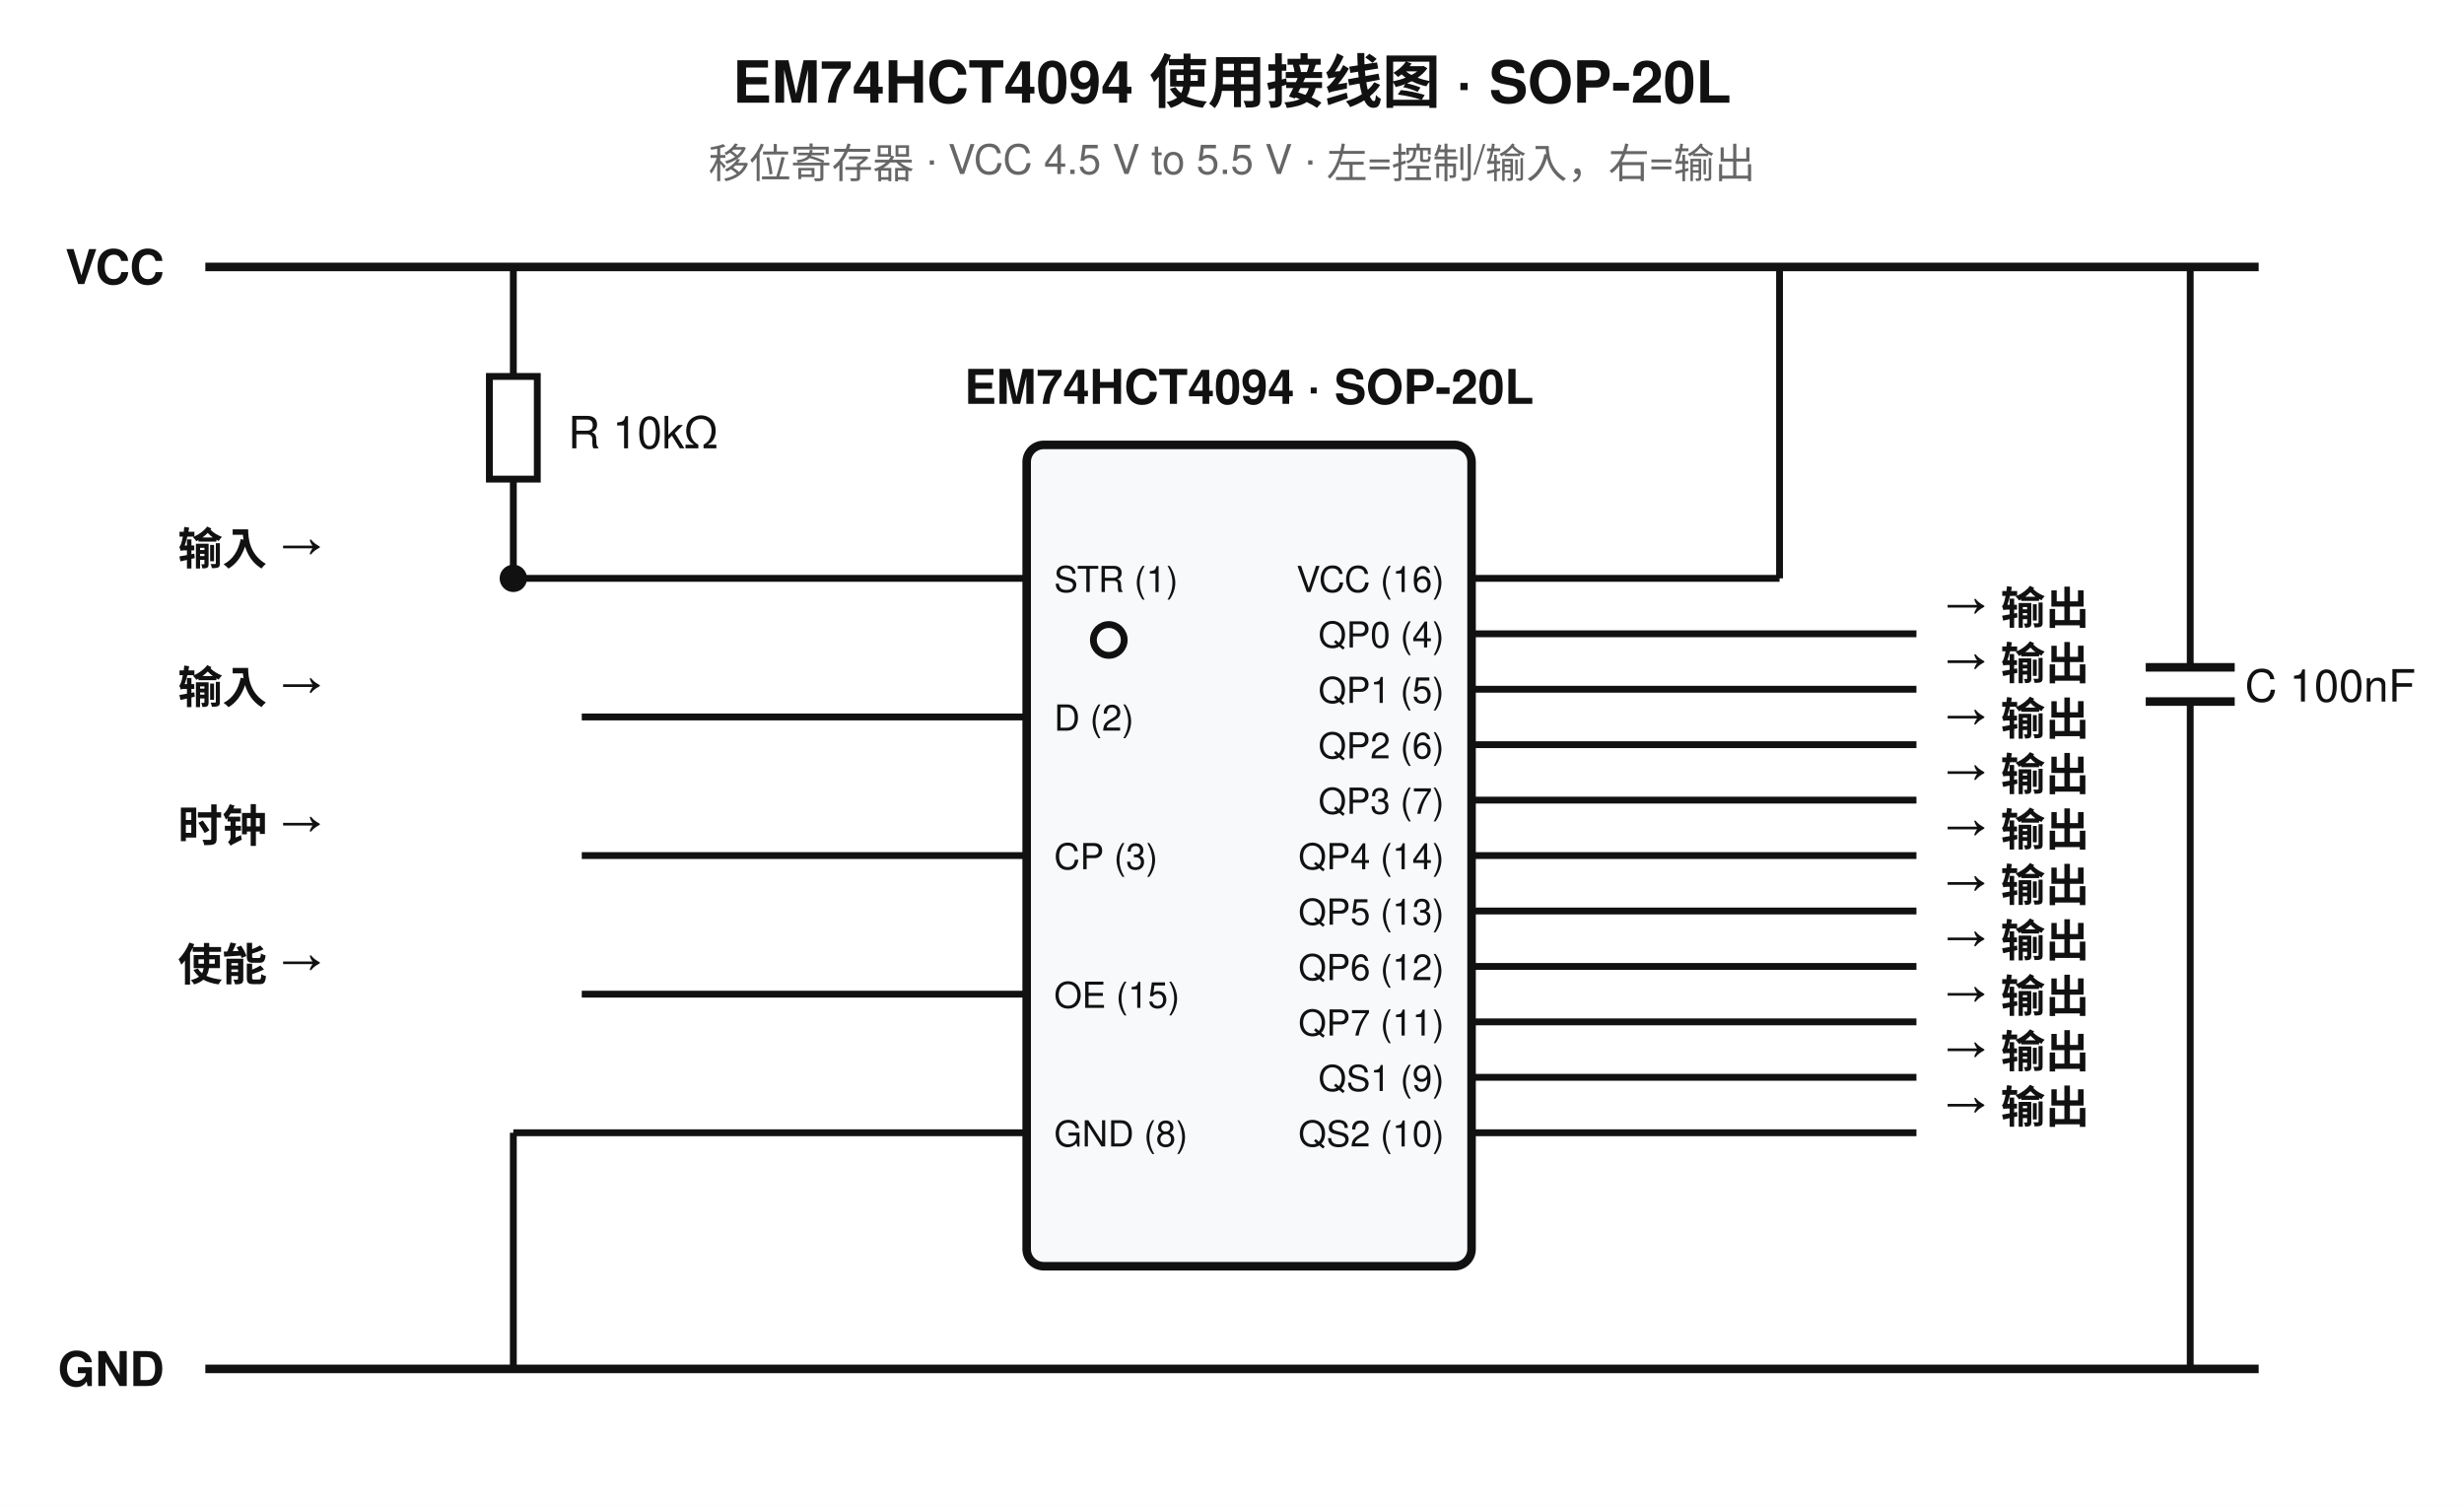
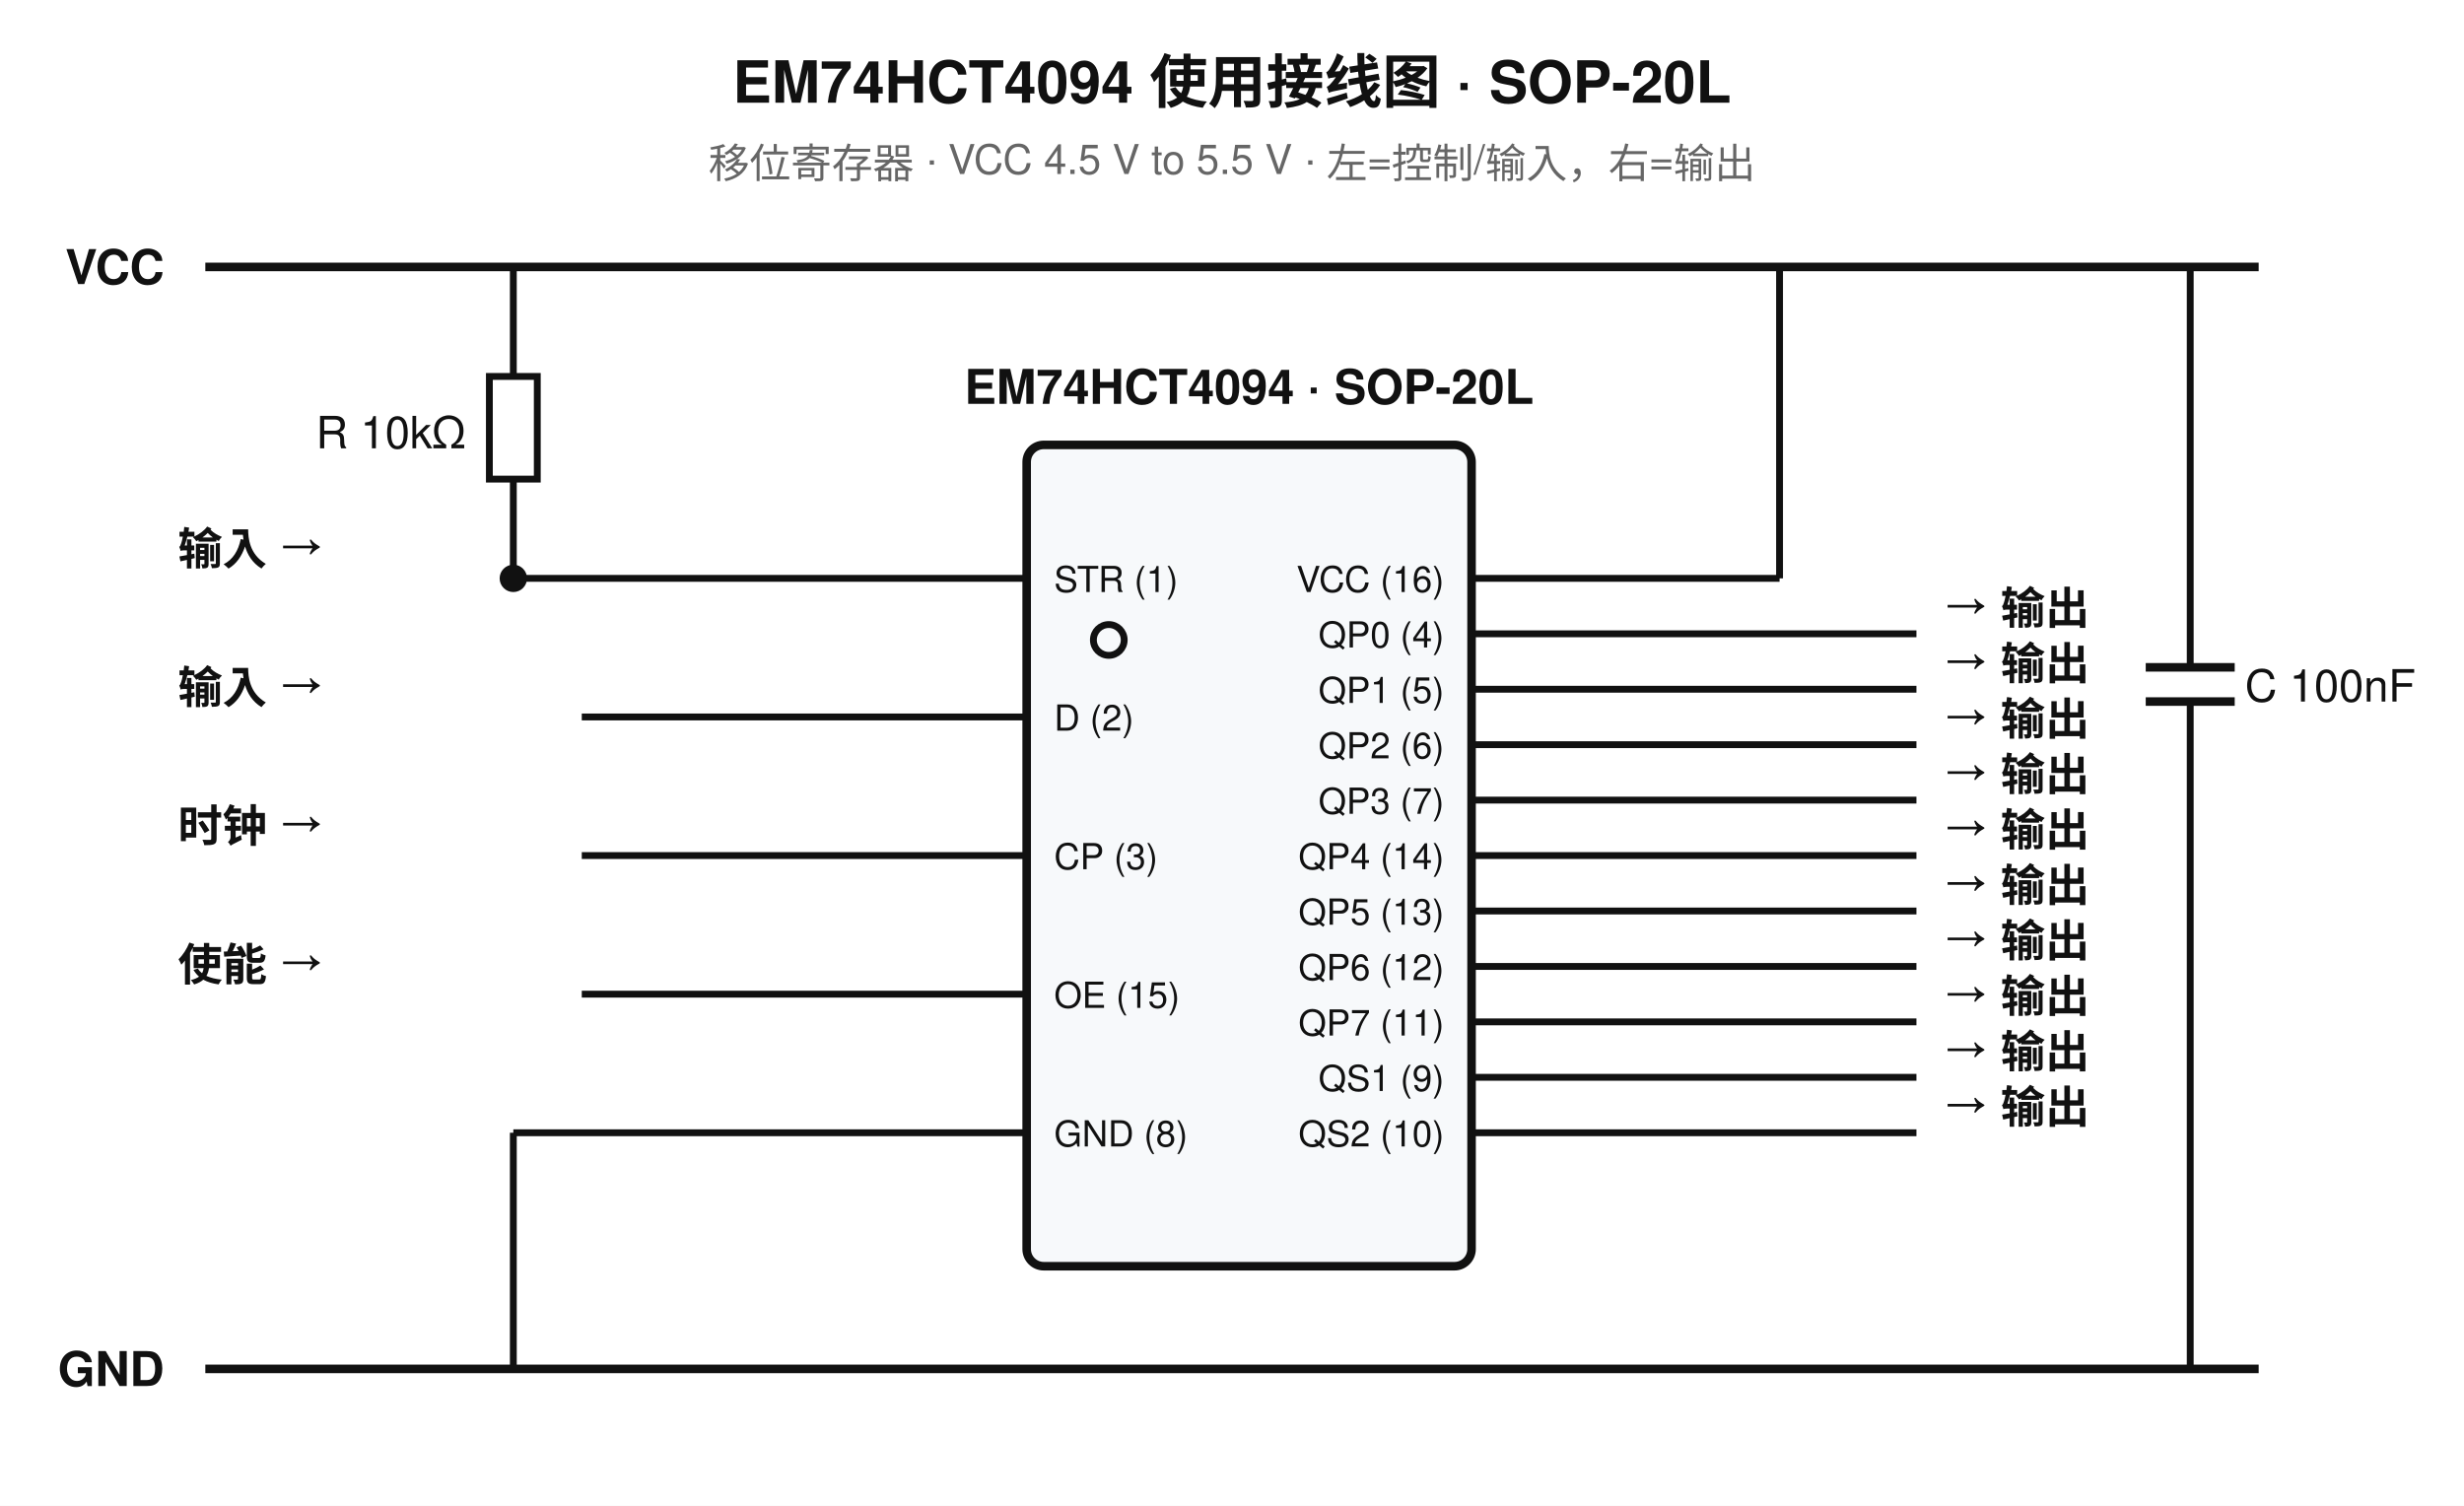
<svg xmlns="http://www.w3.org/2000/svg" viewBox="0 0 720 440" font-family="Helvetica,Arial,sans-serif">
  <rect width="720" height="440" fill="#fff" />
  <text x="360" y="30" text-anchor="middle" font-size="17" font-weight="bold" fill="#111">EM74HCT4094 使用接线图 · SOP-20L</text>
  <text x="360" y="52" text-anchor="middle" font-size="12" fill="#666">移位寄存器 · VCC 4.5 V to 5.5 V · 左=控制/输入，右=输出</text>
  <line x1="60" y1="78" x2="660" y2="78" stroke="#111" stroke-width="2.5" />
  <text x="48" y="83" text-anchor="end" font-size="14" font-weight="bold" fill="#111">VCC</text>
  <line x1="60" y1="400" x2="660" y2="400" stroke="#111" stroke-width="2.5" />
  <text x="48" y="405" text-anchor="end" font-size="14" font-weight="bold" fill="#111">GND</text>
  <text x="365" y="118" text-anchor="middle" font-size="14" font-weight="bold" fill="#111">EM74HCT4094 · SOP-20L</text>
  <rect x="300" y="130" width="130" height="240" rx="5" fill="#f7f9fb" stroke="#111" stroke-width="2.5" />
  <text x="308" y="173.0" font-size="10.5" fill="#111">STR (1)</text>
  <line x1="300" y1="169.0" x2="150" y2="169.0" stroke="#111" stroke-width="2" />
  <line x1="150" y1="78" x2="150" y2="110.0" stroke="#111" stroke-width="2" />
  <rect x="143" y="110.0" width="14" height="30" fill="#fff" stroke="#111" stroke-width="2" />
  <line x1="150" y1="140.0" x2="150" y2="169.0" stroke="#111" stroke-width="2" />
  <circle cx="150" cy="169.0" r="4" fill="#111" />
-   <text x="166" y="131.0" font-size="13" fill="#111">R 10kΩ</text>
+   <text x="136" y="131.0" text-anchor="end" font-size="13" fill="#111">R 10kΩ</text>
  <text x="52" y="165.0" font-size="13" font-weight="bold" fill="#111">输入 →</text>
  <text x="308" y="213.5" font-size="10.5" fill="#111">D (2)</text>
  <line x1="300" y1="209.5" x2="170" y2="209.5" stroke="#111" stroke-width="2" />
  <text x="52" y="205.5" font-size="13" font-weight="bold" fill="#111">输入 →</text>
  <text x="308" y="254.0" font-size="10.5" fill="#111">CP (3)</text>
  <line x1="300" y1="250.0" x2="170" y2="250.0" stroke="#111" stroke-width="2" />
  <text x="52" y="246.0" font-size="13" font-weight="bold" fill="#111">时钟 →</text>
  <text x="308" y="294.5" font-size="10.5" fill="#111">OE (15)</text>
  <line x1="300" y1="290.5" x2="170" y2="290.5" stroke="#111" stroke-width="2" />
  <text x="52" y="286.5" font-size="13" font-weight="bold" fill="#111">使能 →</text>
  <text x="308" y="335.0" font-size="10.5" fill="#111">GND (8)</text>
  <line x1="300" y1="331.0" x2="150" y2="331.0" stroke="#111" stroke-width="2" />
  <line x1="150" y1="331.0" x2="150" y2="400" stroke="#111" stroke-width="2" />
  <text x="422" y="173.0" text-anchor="end" font-size="10.5" fill="#111">VCC (16)</text>
  <line x1="430" y1="169.0" x2="520" y2="169.0" stroke="#111" stroke-width="2" />
  <line x1="520" y1="169.0" x2="520" y2="78" stroke="#111" stroke-width="2" />
  <text x="422" y="189.2" text-anchor="end" font-size="10.5" fill="#111">QP0 (4)</text>
  <line x1="430" y1="185.2" x2="560" y2="185.2" stroke="#111" stroke-width="2" />
  <text x="568" y="181.2" font-size="13" font-weight="bold" fill="#111">→ 输出</text>
  <text x="422" y="205.4" text-anchor="end" font-size="10.5" fill="#111">QP1 (5)</text>
  <line x1="430" y1="201.4" x2="560" y2="201.4" stroke="#111" stroke-width="2" />
  <text x="568" y="197.4" font-size="13" font-weight="bold" fill="#111">→ 输出</text>
  <text x="422" y="221.6" text-anchor="end" font-size="10.5" fill="#111">QP2 (6)</text>
  <line x1="430" y1="217.6" x2="560" y2="217.6" stroke="#111" stroke-width="2" />
  <text x="568" y="213.6" font-size="13" font-weight="bold" fill="#111">→ 输出</text>
  <text x="422" y="237.8" text-anchor="end" font-size="10.5" fill="#111">QP3 (7)</text>
  <line x1="430" y1="233.8" x2="560" y2="233.8" stroke="#111" stroke-width="2" />
  <text x="568" y="229.8" font-size="13" font-weight="bold" fill="#111">→ 输出</text>
  <text x="422" y="254.0" text-anchor="end" font-size="10.5" fill="#111">QP4 (14)</text>
  <line x1="430" y1="250.0" x2="560" y2="250.0" stroke="#111" stroke-width="2" />
  <text x="568" y="246.0" font-size="13" font-weight="bold" fill="#111">→ 输出</text>
  <text x="422" y="270.2" text-anchor="end" font-size="10.5" fill="#111">QP5 (13)</text>
  <line x1="430" y1="266.2" x2="560" y2="266.2" stroke="#111" stroke-width="2" />
  <text x="568" y="262.2" font-size="13" font-weight="bold" fill="#111">→ 输出</text>
  <text x="422" y="286.4" text-anchor="end" font-size="10.5" fill="#111">QP6 (12)</text>
  <line x1="430" y1="282.4" x2="560" y2="282.4" stroke="#111" stroke-width="2" />
  <text x="568" y="278.4" font-size="13" font-weight="bold" fill="#111">→ 输出</text>
  <text x="422" y="302.6" text-anchor="end" font-size="10.5" fill="#111">QP7 (11)</text>
  <line x1="430" y1="298.6" x2="560" y2="298.6" stroke="#111" stroke-width="2" />
  <text x="568" y="294.6" font-size="13" font-weight="bold" fill="#111">→ 输出</text>
  <text x="422" y="318.8" text-anchor="end" font-size="10.5" fill="#111">QS1 (9)</text>
  <line x1="430" y1="314.8" x2="560" y2="314.8" stroke="#111" stroke-width="2" />
  <text x="568" y="310.8" font-size="13" font-weight="bold" fill="#111">→ 输出</text>
  <text x="422" y="335.0" text-anchor="end" font-size="10.5" fill="#111">QS2 (10)</text>
  <line x1="430" y1="331.0" x2="560" y2="331.0" stroke="#111" stroke-width="2" />
  <text x="568" y="327.0" font-size="13" font-weight="bold" fill="#111">→ 输出</text>
  <circle cx="324" cy="187.0" r="4.5" fill="none" stroke="#111" stroke-width="2" />
  <text x="656" y="205" font-size="13" fill="#111">C 100nF</text>
  <line x1="640" y1="78" x2="640" y2="195" stroke="#111" stroke-width="2" />
  <line x1="627" y1="195" x2="653" y2="195" stroke="#111" stroke-width="2.5" />
  <line x1="627" y1="205" x2="653" y2="205" stroke="#111" stroke-width="2.5" />
  <line x1="640" y1="205" x2="640" y2="400" stroke="#111" stroke-width="2" />
</svg>
